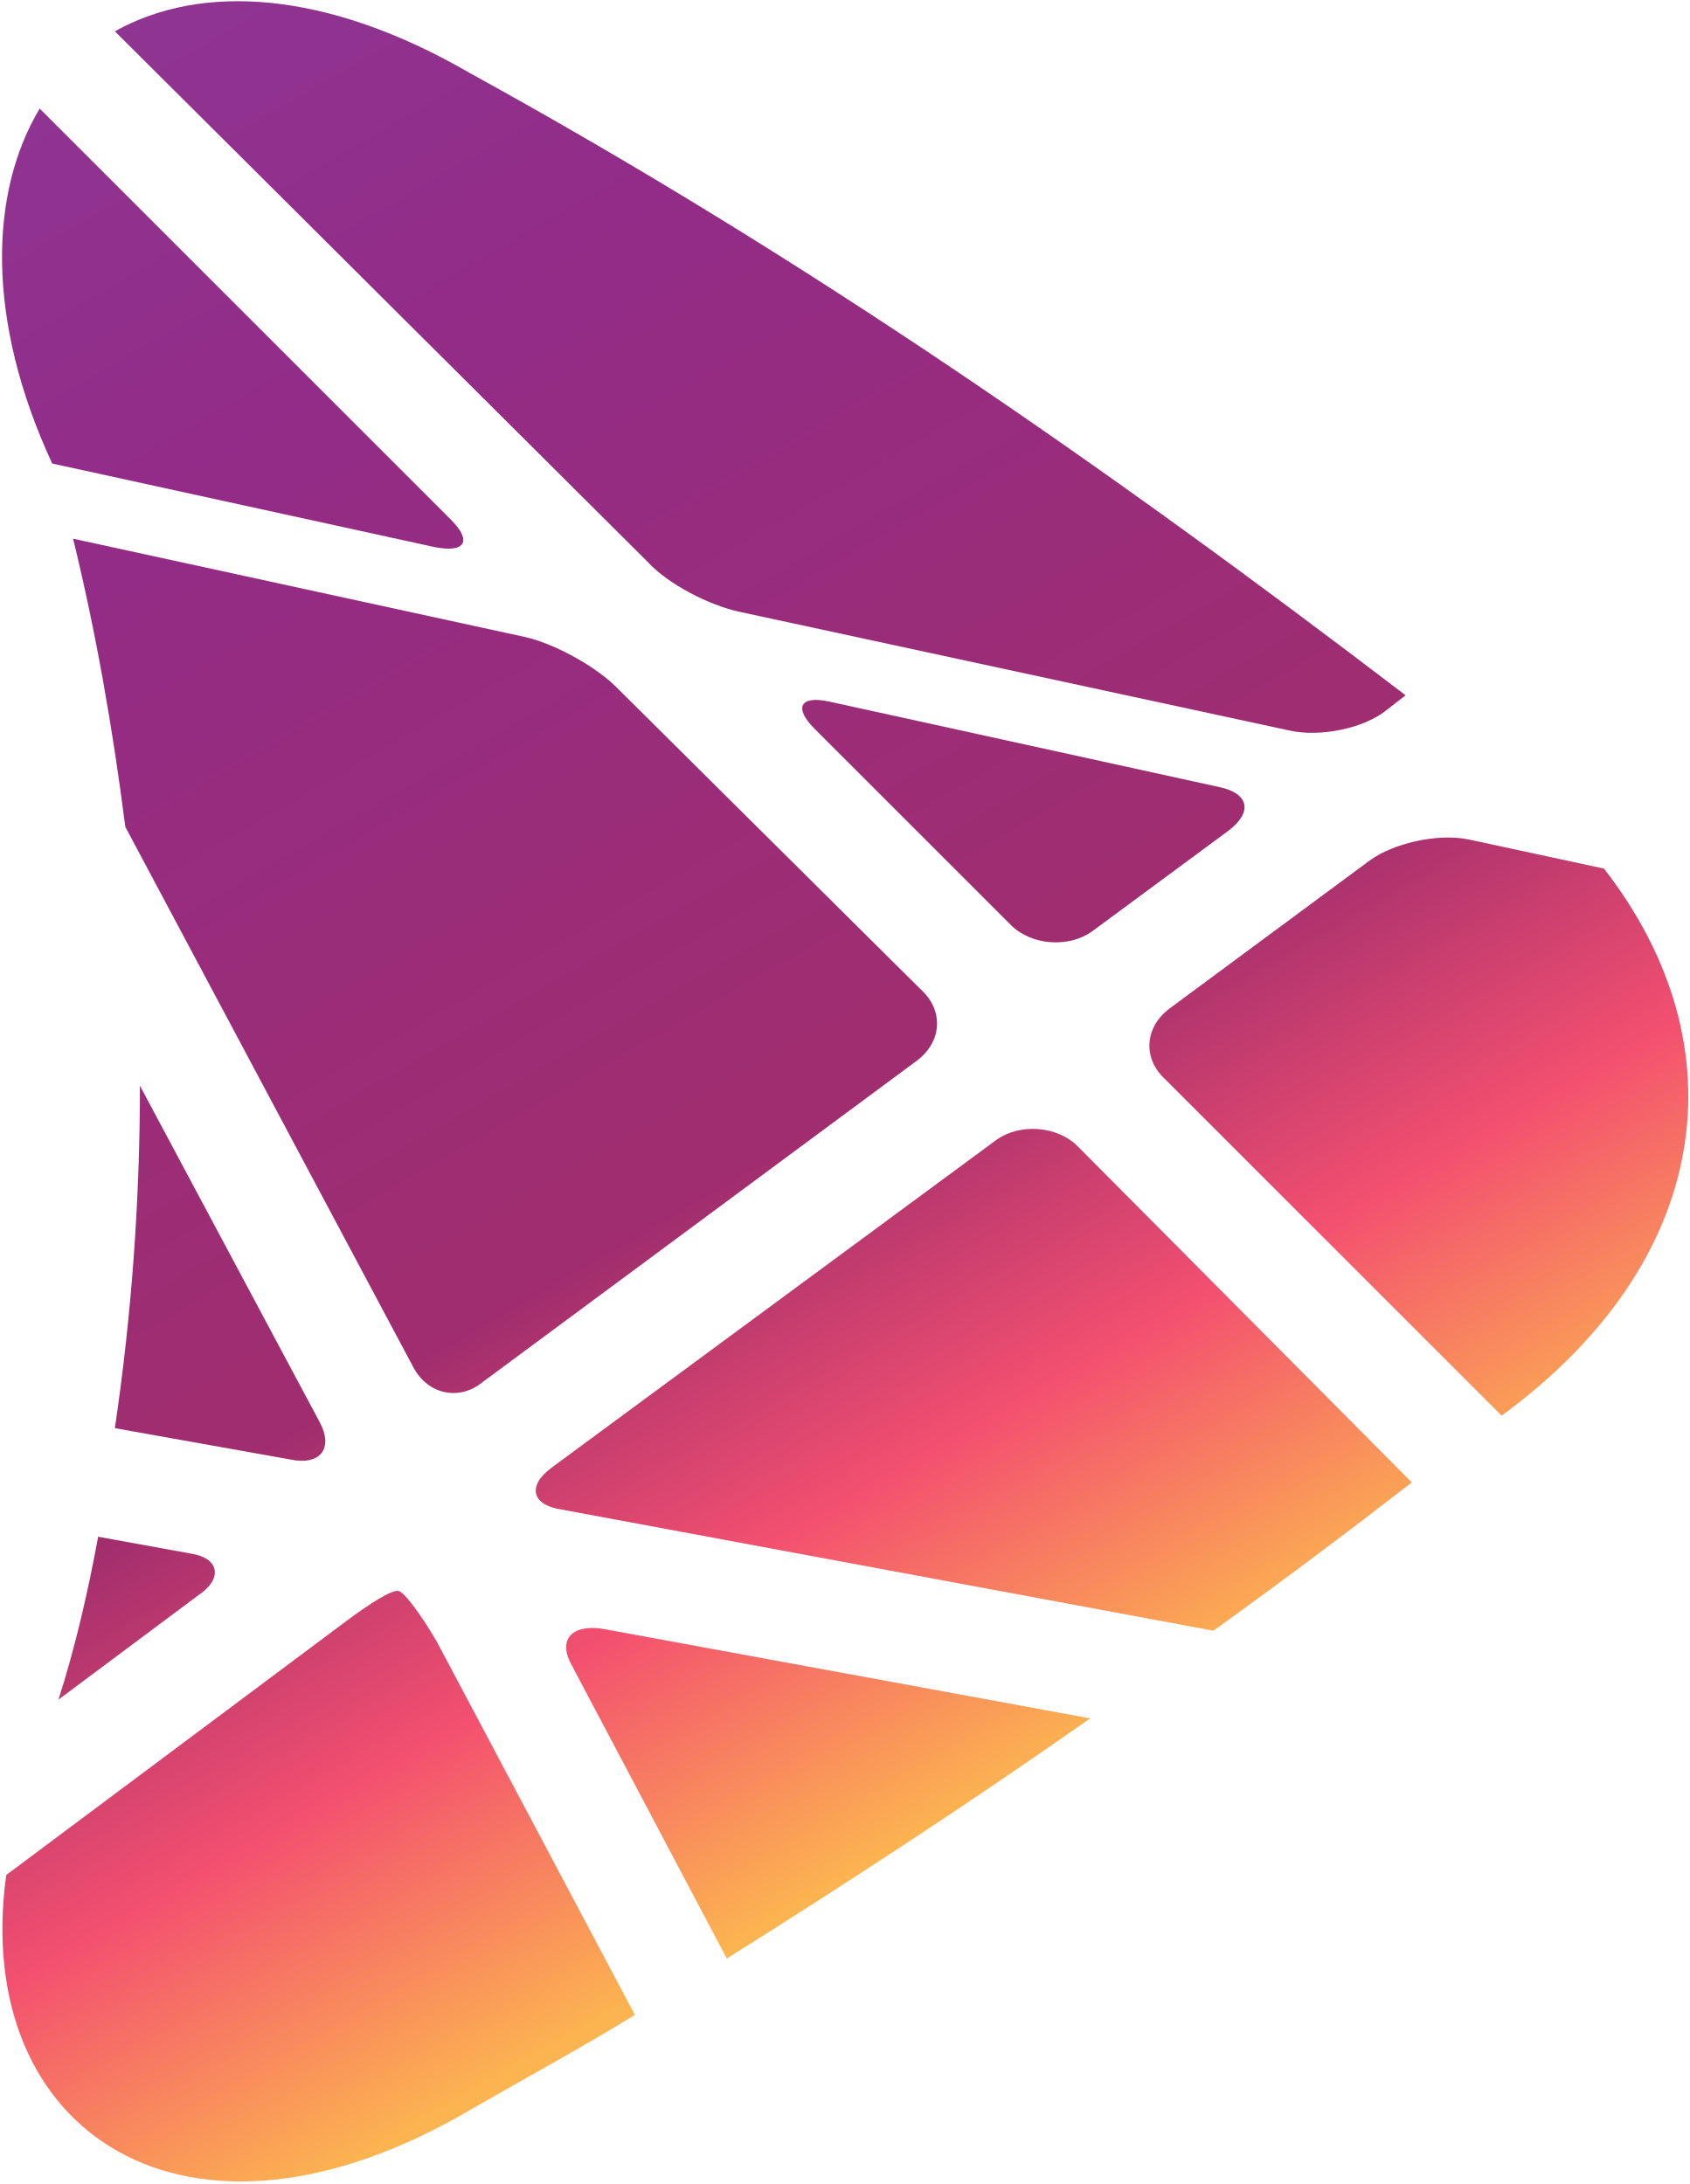
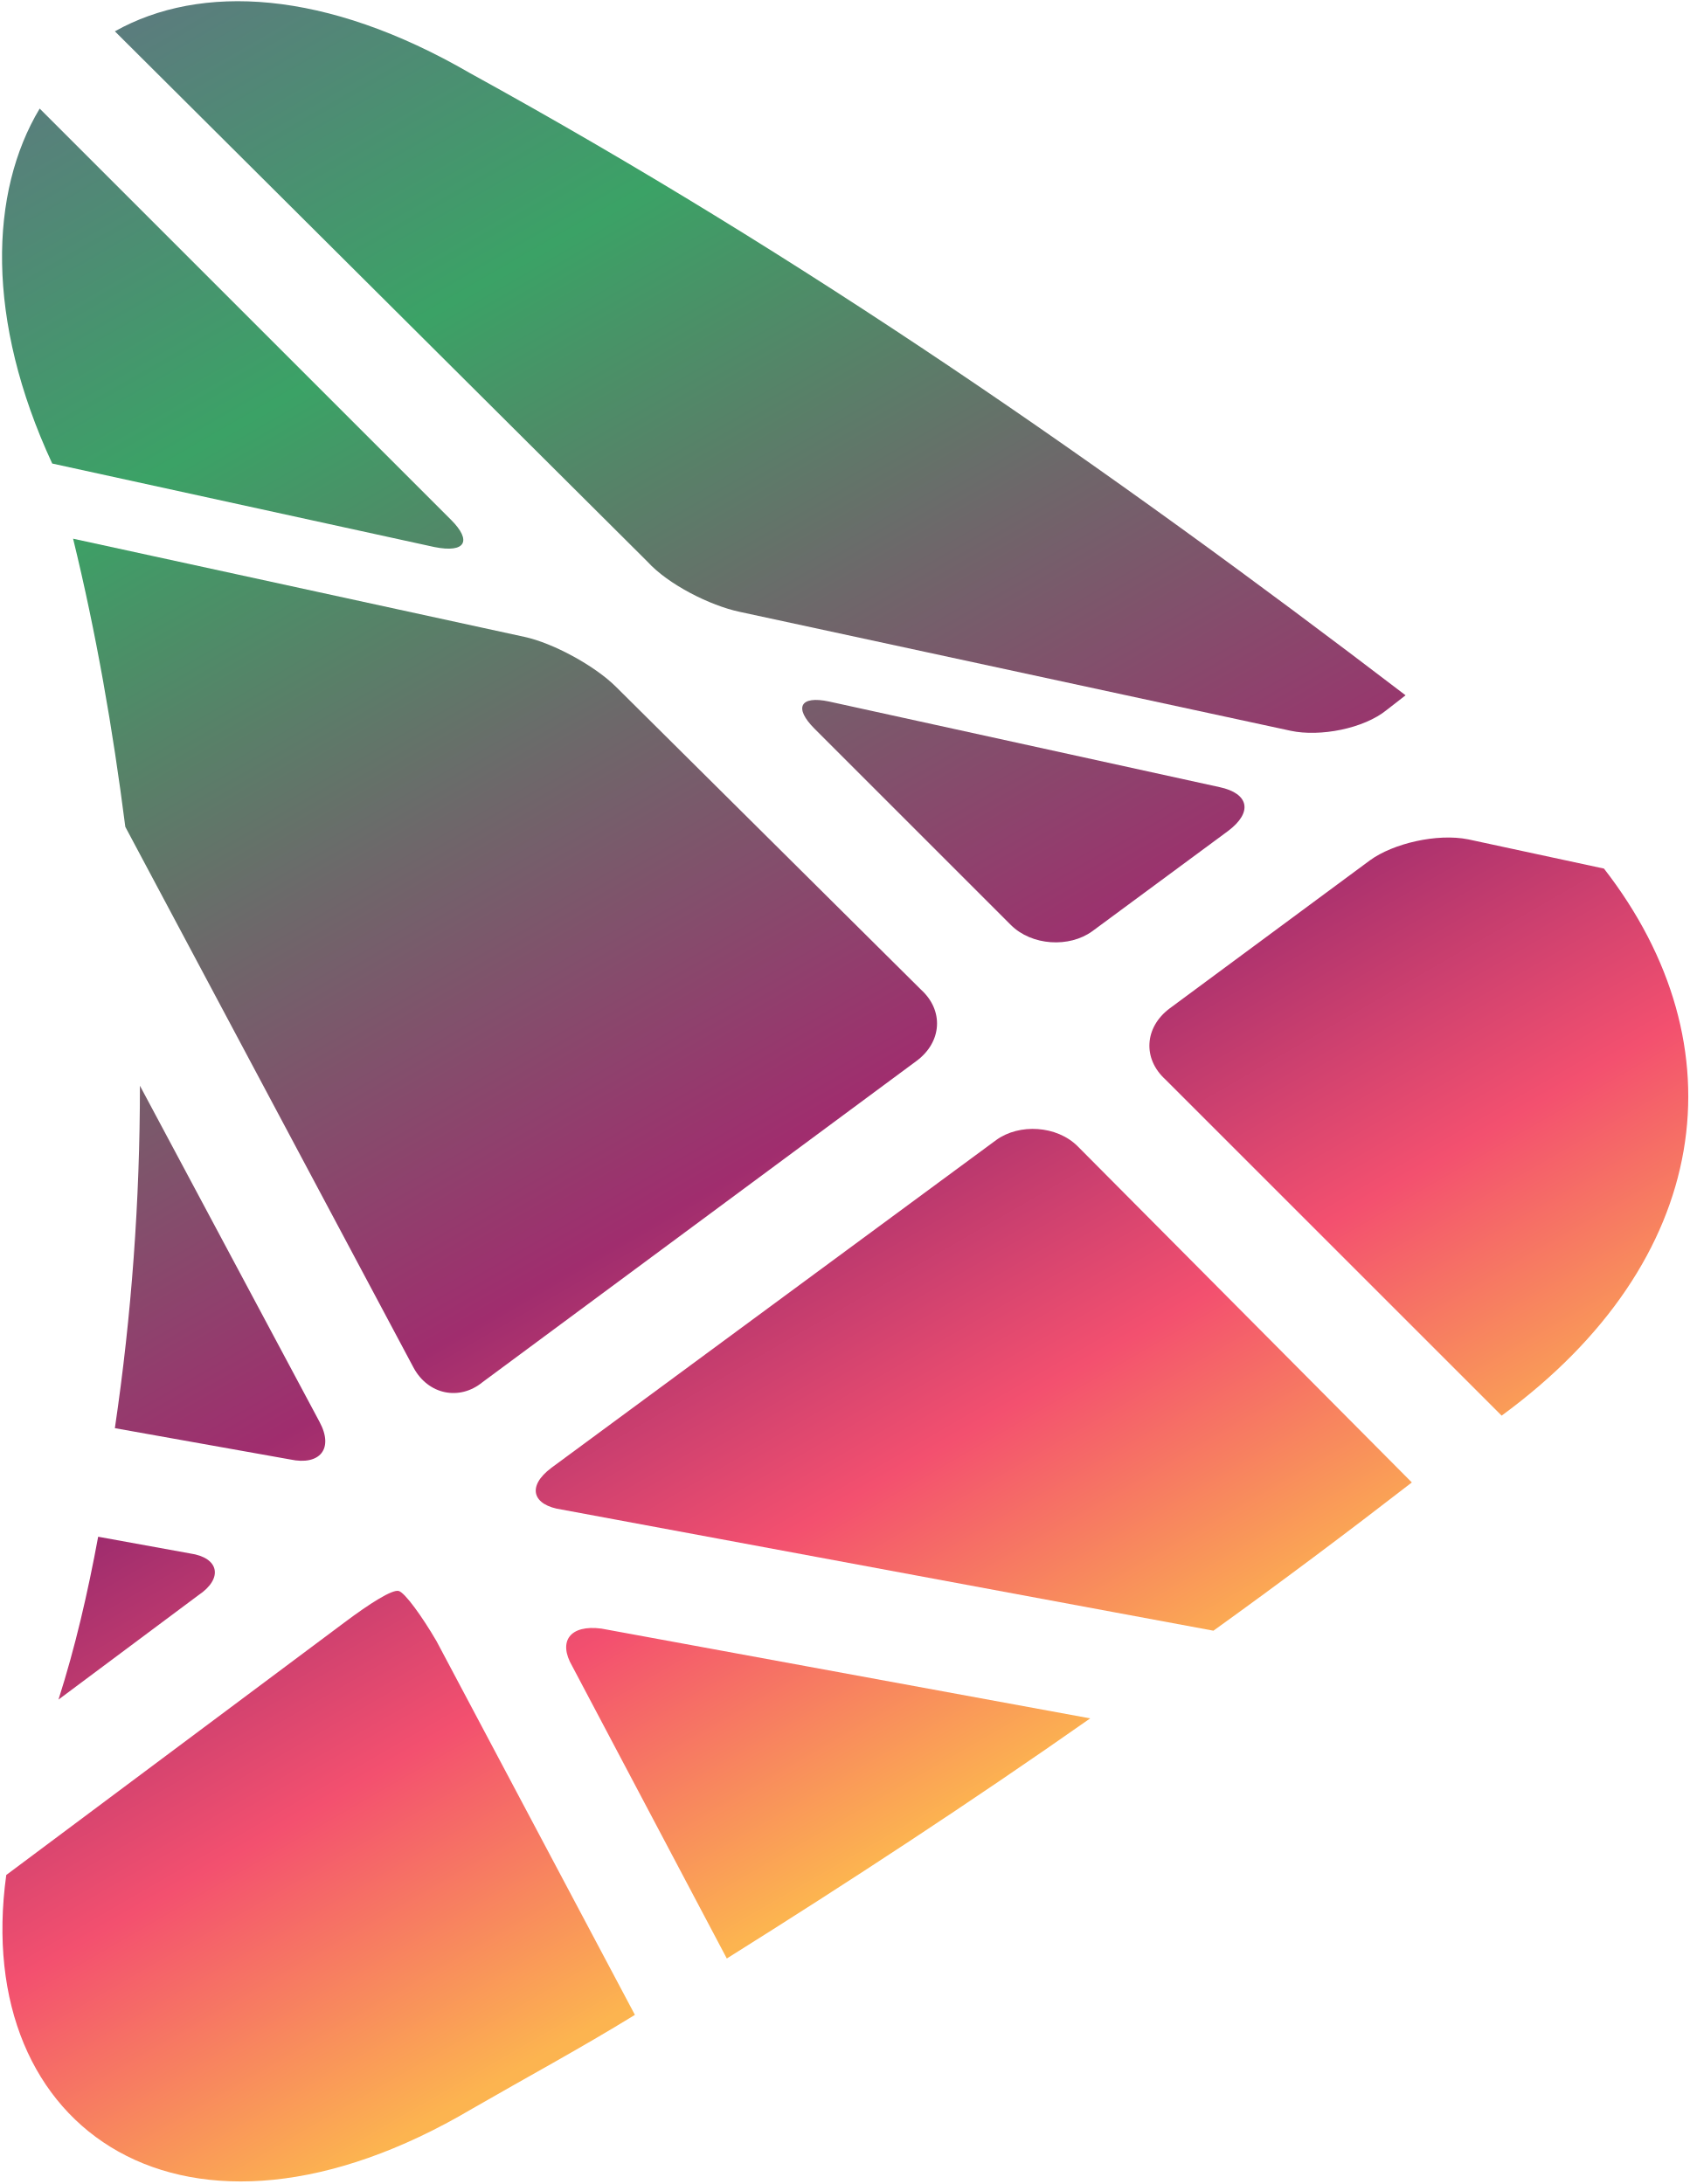
<svg xmlns="http://www.w3.org/2000/svg" version="1.1" id="Layer_1" x="0px" y="0px" viewBox="0 0 80.9 104.6" style="enable-background:new 0 0 80.9 104.6;" xml:space="preserve">
  <style type="text/css">
	.st0{fill:url(#SVGID_1_);}
	.st1{fill:url(#SVGID_2_);}
	.st2{fill:url(#SVGID_3_);}
	.st3{fill:url(#SVGID_4_);}
	.st4{fill:url(#SVGID_5_);}
	.st5{fill:url(#SVGID_6_);}
	.st6{fill:url(#SVGID_7_);}
	.st7{fill:url(#SVGID_8_);}
	.st8{fill:url(#SVGID_9_);}
	.st9{fill:url(#SVGID_10_);}
</style>
  <g>
    <linearGradient id="SVGID_1_" gradientUnits="userSpaceOnUse" x1="-13.211" y1="-21.839" x2="49.616" y2="86.981">
      <stop offset="0" style="stop-color:#8C42A1" />
-       <stop offset="0.389" style="stop-color:#922C88" />
+       <stop offset="0.389" style="stop-color:#3ba266" />
      <stop offset="0.731" style="stop-color:#A02D6E" />
      <stop offset="0.86" style="stop-color:#F3506F" />
      <stop offset="0.985" style="stop-color:#FCB450" />
    </linearGradient>
    <path class="st0" d="M19.8,65.5c0.7,1.3,2.2,1.6,3.3,0.7l20.8-15.4c1.2-0.9,1.3-2.4,0.2-3.4L29.5,32.9c-1-1-3-2.1-4.4-2.4L3.5,25.8   c1.1,4.5,1.9,9.1,2.5,13.8L19.8,65.5z" />
    <linearGradient id="SVGID_2_" gradientUnits="userSpaceOnUse" x1="-41.749" y1="-5.363" x2="21.078" y2="103.457">
      <stop offset="0" style="stop-color:#8C42A1" />
-       <stop offset="0.389" style="stop-color:#922C88" />
+       <stop offset="0.389" style="stop-color:#3ba266" />
      <stop offset="0.731" style="stop-color:#A02D6E" />
      <stop offset="0.86" style="stop-color:#F3506F" />
      <stop offset="0.985" style="stop-color:#FCB450" />
    </linearGradient>
    <path class="st1" d="M9.1,74.4l-4.4-0.8c-0.5,2.7-1.1,5.3-1.9,7.8l6.7-5C10.7,75.6,10.5,74.6,9.1,74.4z" />
    <linearGradient id="SVGID_3_" gradientUnits="userSpaceOnUse" x1="-34.238" y1="-9.699" x2="28.589" y2="99.121">
      <stop offset="0" style="stop-color:#8C42A1" />
-       <stop offset="0.389" style="stop-color:#922C88" />
+       <stop offset="0.389" style="stop-color:#3ba266" />
      <stop offset="0.731" style="stop-color:#A02D6E" />
      <stop offset="0.86" style="stop-color:#F3506F" />
      <stop offset="0.985" style="stop-color:#FCB450" />
    </linearGradient>
    <path class="st2" d="M15.3,68.1L6.7,52c0,5.5-0.4,11-1.2,16.4l8.4,1.5C15.3,70.2,16,69.4,15.3,68.1z" />
    <linearGradient id="SVGID_4_" gradientUnits="userSpaceOnUse" x1="-13.873" y1="-21.457" x2="48.954" y2="87.363">
      <stop offset="0" style="stop-color:#8C42A1" />
-       <stop offset="0.389" style="stop-color:#922C88" />
+       <stop offset="0.389" style="stop-color:#3ba266" />
      <stop offset="0.731" style="stop-color:#A02D6E" />
      <stop offset="0.86" style="stop-color:#F3506F" />
      <stop offset="0.985" style="stop-color:#FCB450" />
    </linearGradient>
    <path class="st3" d="M21.6,24.9L1.9,5.2c-2.4,4-2.6,10.1,0.6,17l18.3,4C22.3,26.5,22.6,25.9,21.6,24.9z" />
    <linearGradient id="SVGID_5_" gradientUnits="userSpaceOnUse" x1="7.049" y1="-33.536" x2="69.876" y2="75.284">
      <stop offset="0" style="stop-color:#8C42A1" />
-       <stop offset="0.389" style="stop-color:#922C88" />
+       <stop offset="0.389" style="stop-color:#3ba266" />
      <stop offset="0.731" style="stop-color:#A02D6E" />
      <stop offset="0.86" style="stop-color:#F3506F" />
      <stop offset="0.985" style="stop-color:#FCB450" />
    </linearGradient>
    <path class="st4" d="M35.4,29.3l26.4,5.7c1.4,0.3,3.5-0.1,4.6-1l0.9-0.7c-14.4-11-28.8-21-44.8-29.8c-6.9-4-12.9-4.3-17-2L31,26.9   C32,28,34,29,35.4,29.3z" />
    <linearGradient id="SVGID_6_" gradientUnits="userSpaceOnUse" x1="8.249" y1="-34.229" x2="71.077" y2="74.591">
      <stop offset="0" style="stop-color:#8C42A1" />
-       <stop offset="0.389" style="stop-color:#922C88" />
+       <stop offset="0.389" style="stop-color:#3ba266" />
      <stop offset="0.731" style="stop-color:#A02D6E" />
      <stop offset="0.86" style="stop-color:#F3506F" />
      <stop offset="0.985" style="stop-color:#FCB450" />
    </linearGradient>
    <path class="st5" d="M58.4,37.7l-18.7-4.1c-1.4-0.3-1.7,0.3-0.7,1.3l9.4,9.4c1,1,2.8,1.1,3.9,0.3l6.5-4.8   C60,38.9,59.8,38,58.4,37.7z" />
    <linearGradient id="SVGID_7_" gradientUnits="userSpaceOnUse" x1="-18.25" y1="-18.93" x2="44.577" y2="89.891">
      <stop offset="0" style="stop-color:#8C42A1" />
-       <stop offset="0.389" style="stop-color:#922C88" />
+       <stop offset="0.389" style="stop-color:#3ba266" />
      <stop offset="0.731" style="stop-color:#A02D6E" />
      <stop offset="0.86" style="stop-color:#F3506F" />
      <stop offset="0.985" style="stop-color:#FCB450" />
    </linearGradient>
    <path class="st6" d="M27.4,79.8l7.4,14c5.9-3.7,11.7-7.5,17.4-11.5L28.8,78C27.3,77.8,26.7,78.6,27.4,79.8z" />
    <linearGradient id="SVGID_8_" gradientUnits="userSpaceOnUse" x1="-8.623" y1="-24.488" x2="54.205" y2="84.332">
      <stop offset="0" style="stop-color:#8C42A1" />
-       <stop offset="0.389" style="stop-color:#922C88" />
+       <stop offset="0.389" style="stop-color:#3ba266" />
      <stop offset="0.731" style="stop-color:#A02D6E" />
      <stop offset="0.86" style="stop-color:#F3506F" />
      <stop offset="0.985" style="stop-color:#FCB450" />
    </linearGradient>
    <path class="st7" d="M51.6,54.9c-1-1-2.8-1.1-3.9-0.3L26.4,70.3c-1.2,0.9-0.9,1.8,0.5,2l31.2,5.8c3.2-2.3,6.4-4.7,9.5-7.1   L51.6,54.9z" />
    <linearGradient id="SVGID_9_" gradientUnits="userSpaceOnUse" x1="16.777" y1="-39.153" x2="79.605" y2="69.667">
      <stop offset="0" style="stop-color:#8C42A1" />
-       <stop offset="0.389" style="stop-color:#922C88" />
+       <stop offset="0.389" style="stop-color:#3ba266" />
      <stop offset="0.731" style="stop-color:#A02D6E" />
      <stop offset="0.86" style="stop-color:#F3506F" />
      <stop offset="0.985" style="stop-color:#FCB450" />
    </linearGradient>
    <path class="st8" d="M65.6,41.2L56,48.3c-1.2,0.9-1.3,2.4-0.2,3.4l16.1,16.1c10.1-7.4,11.5-17.7,4.9-26.2l-6.5-1.4   C68.8,39.9,66.7,40.4,65.6,41.2z" />
    <linearGradient id="SVGID_10_" gradientUnits="userSpaceOnUse" x1="-42.759" y1="-4.78" x2="20.068" y2="104.04">
      <stop offset="0" style="stop-color:#8C42A1" />
-       <stop offset="0.389" style="stop-color:#922C88" />
+       <stop offset="0.389" style="stop-color:#3ba266" />
      <stop offset="0.731" style="stop-color:#A02D6E" />
      <stop offset="0.86" style="stop-color:#F3506F" />
      <stop offset="0.985" style="stop-color:#FCB450" />
    </linearGradient>
    <path class="st9" d="M19.1,76.2c-0.3-0.1-1.4,0.6-2.6,1.5L0.3,89.8c-1.7,12.3,8.6,19.3,22.3,11.2c2.6-1.5,5.2-2.9,7.8-4.5   l-9.5-17.9C20.2,77.4,19.4,76.3,19.1,76.2z" />
  </g>
</svg>
